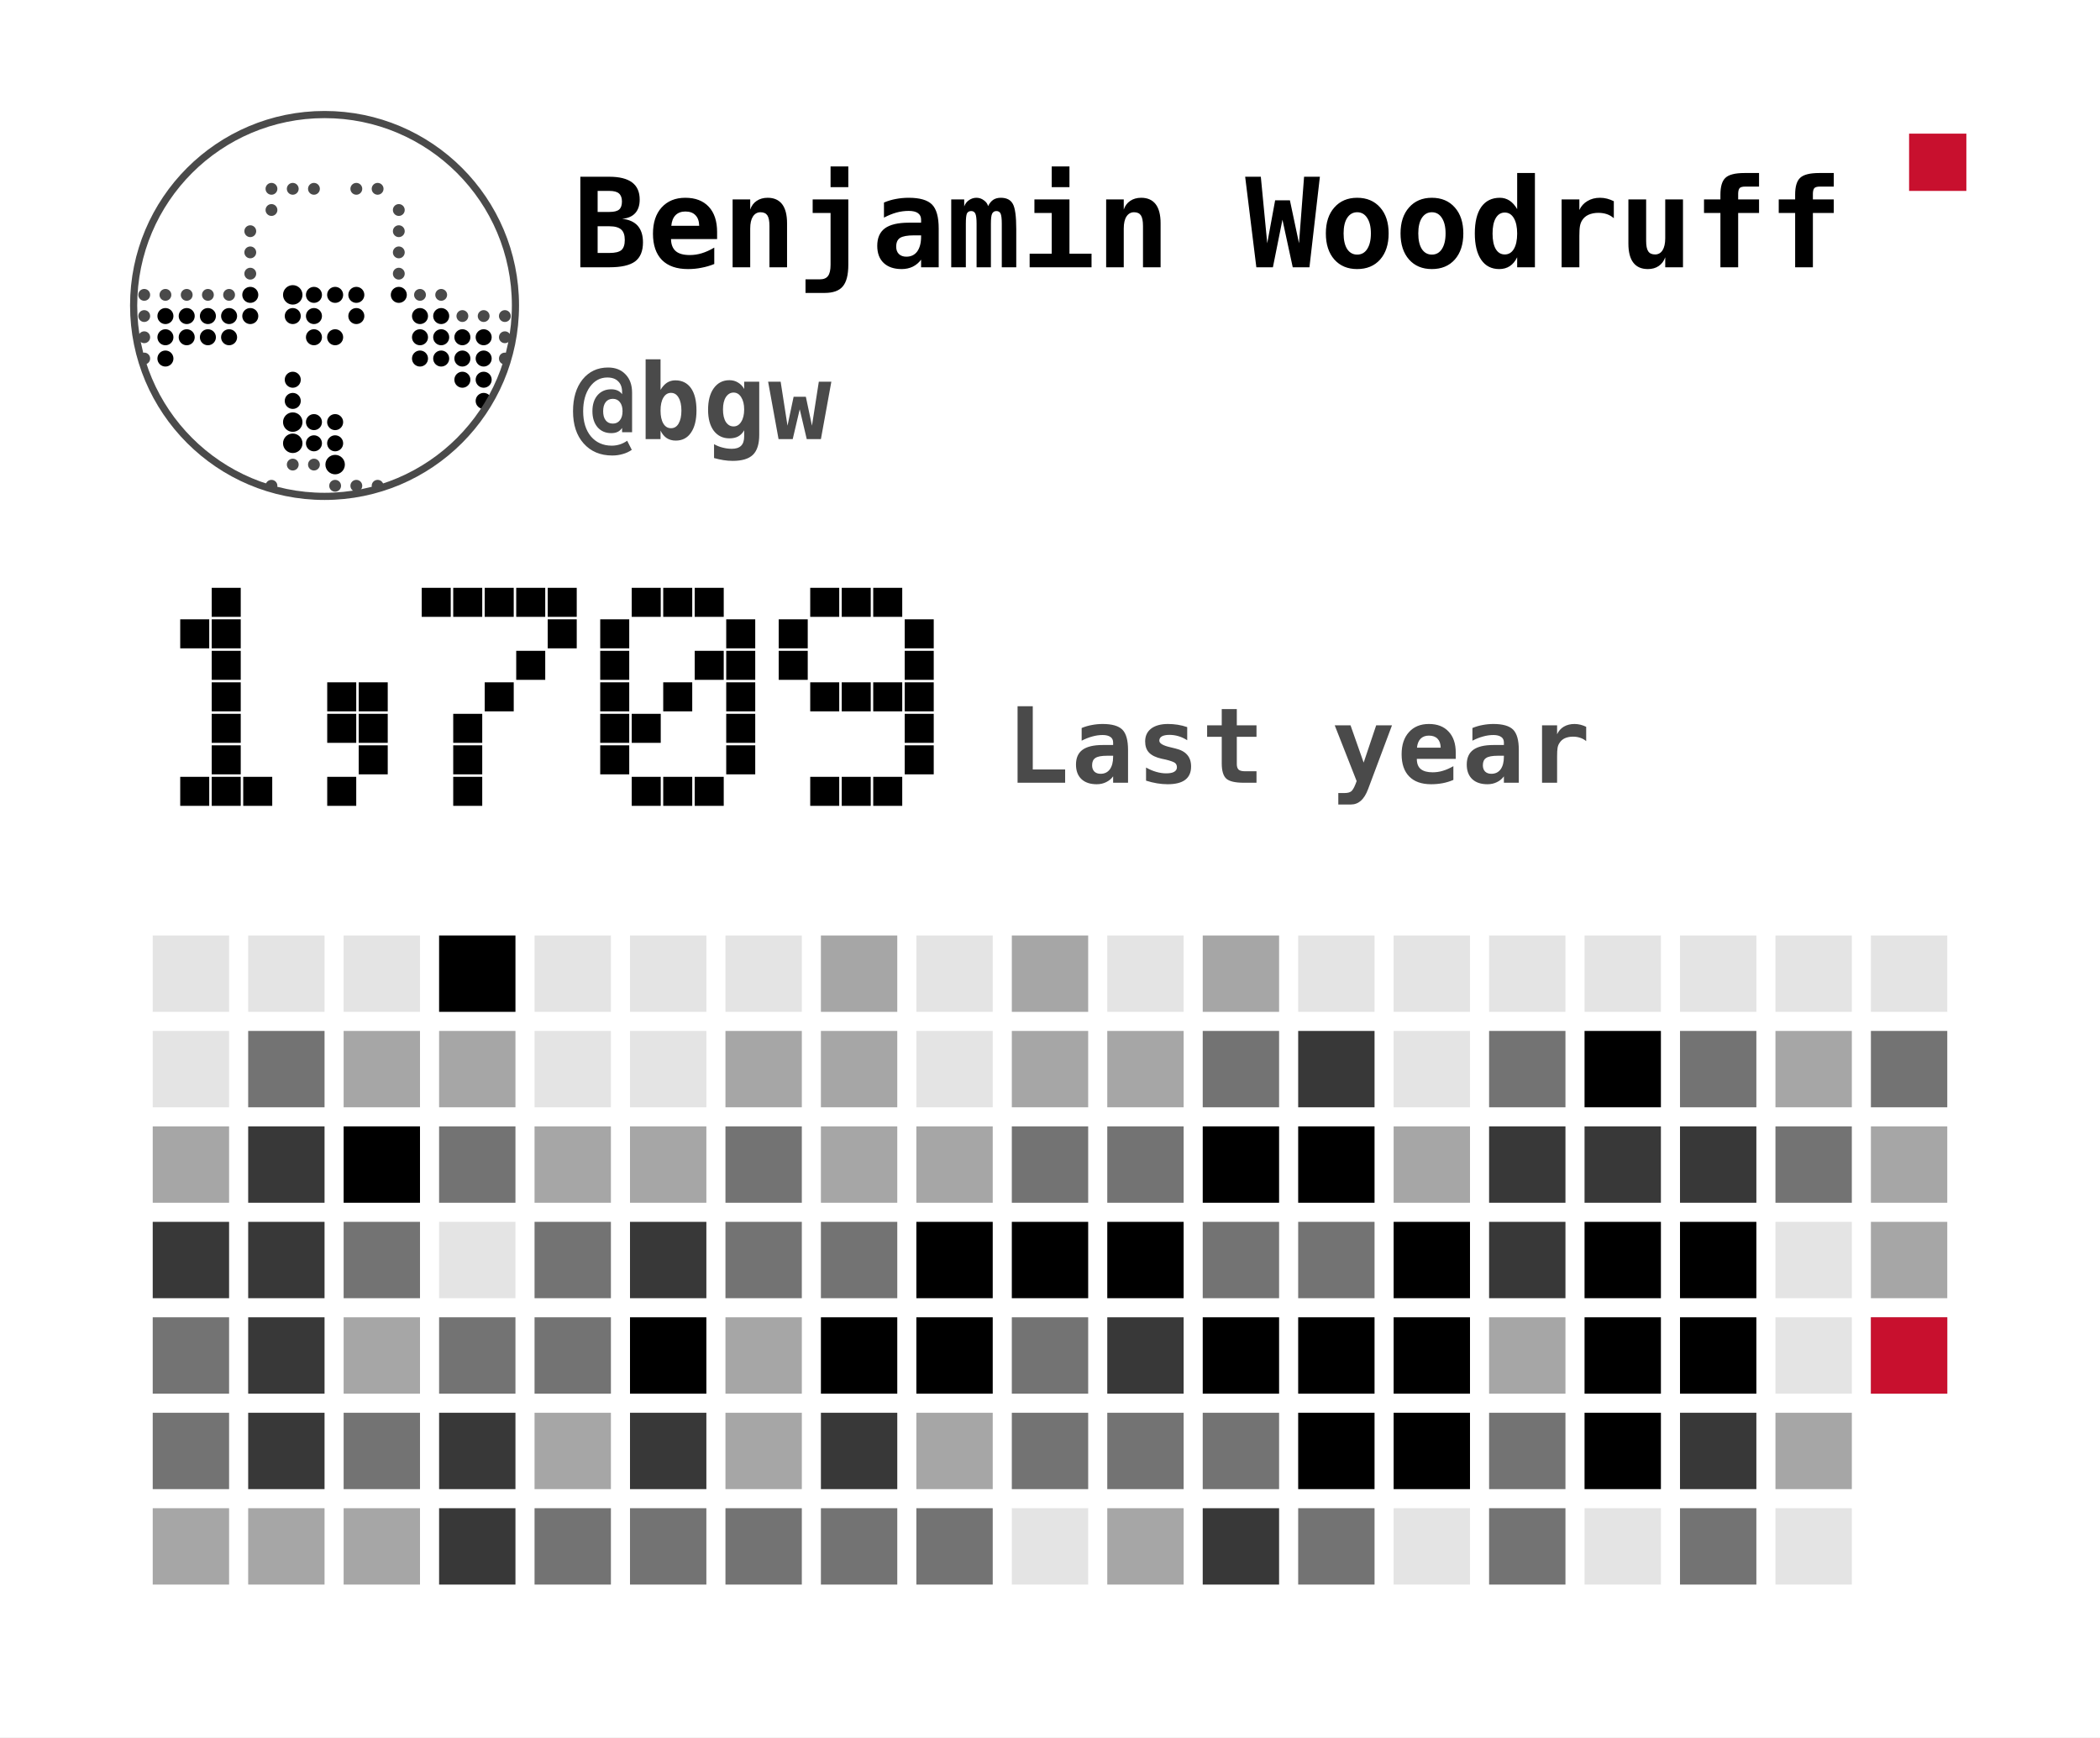
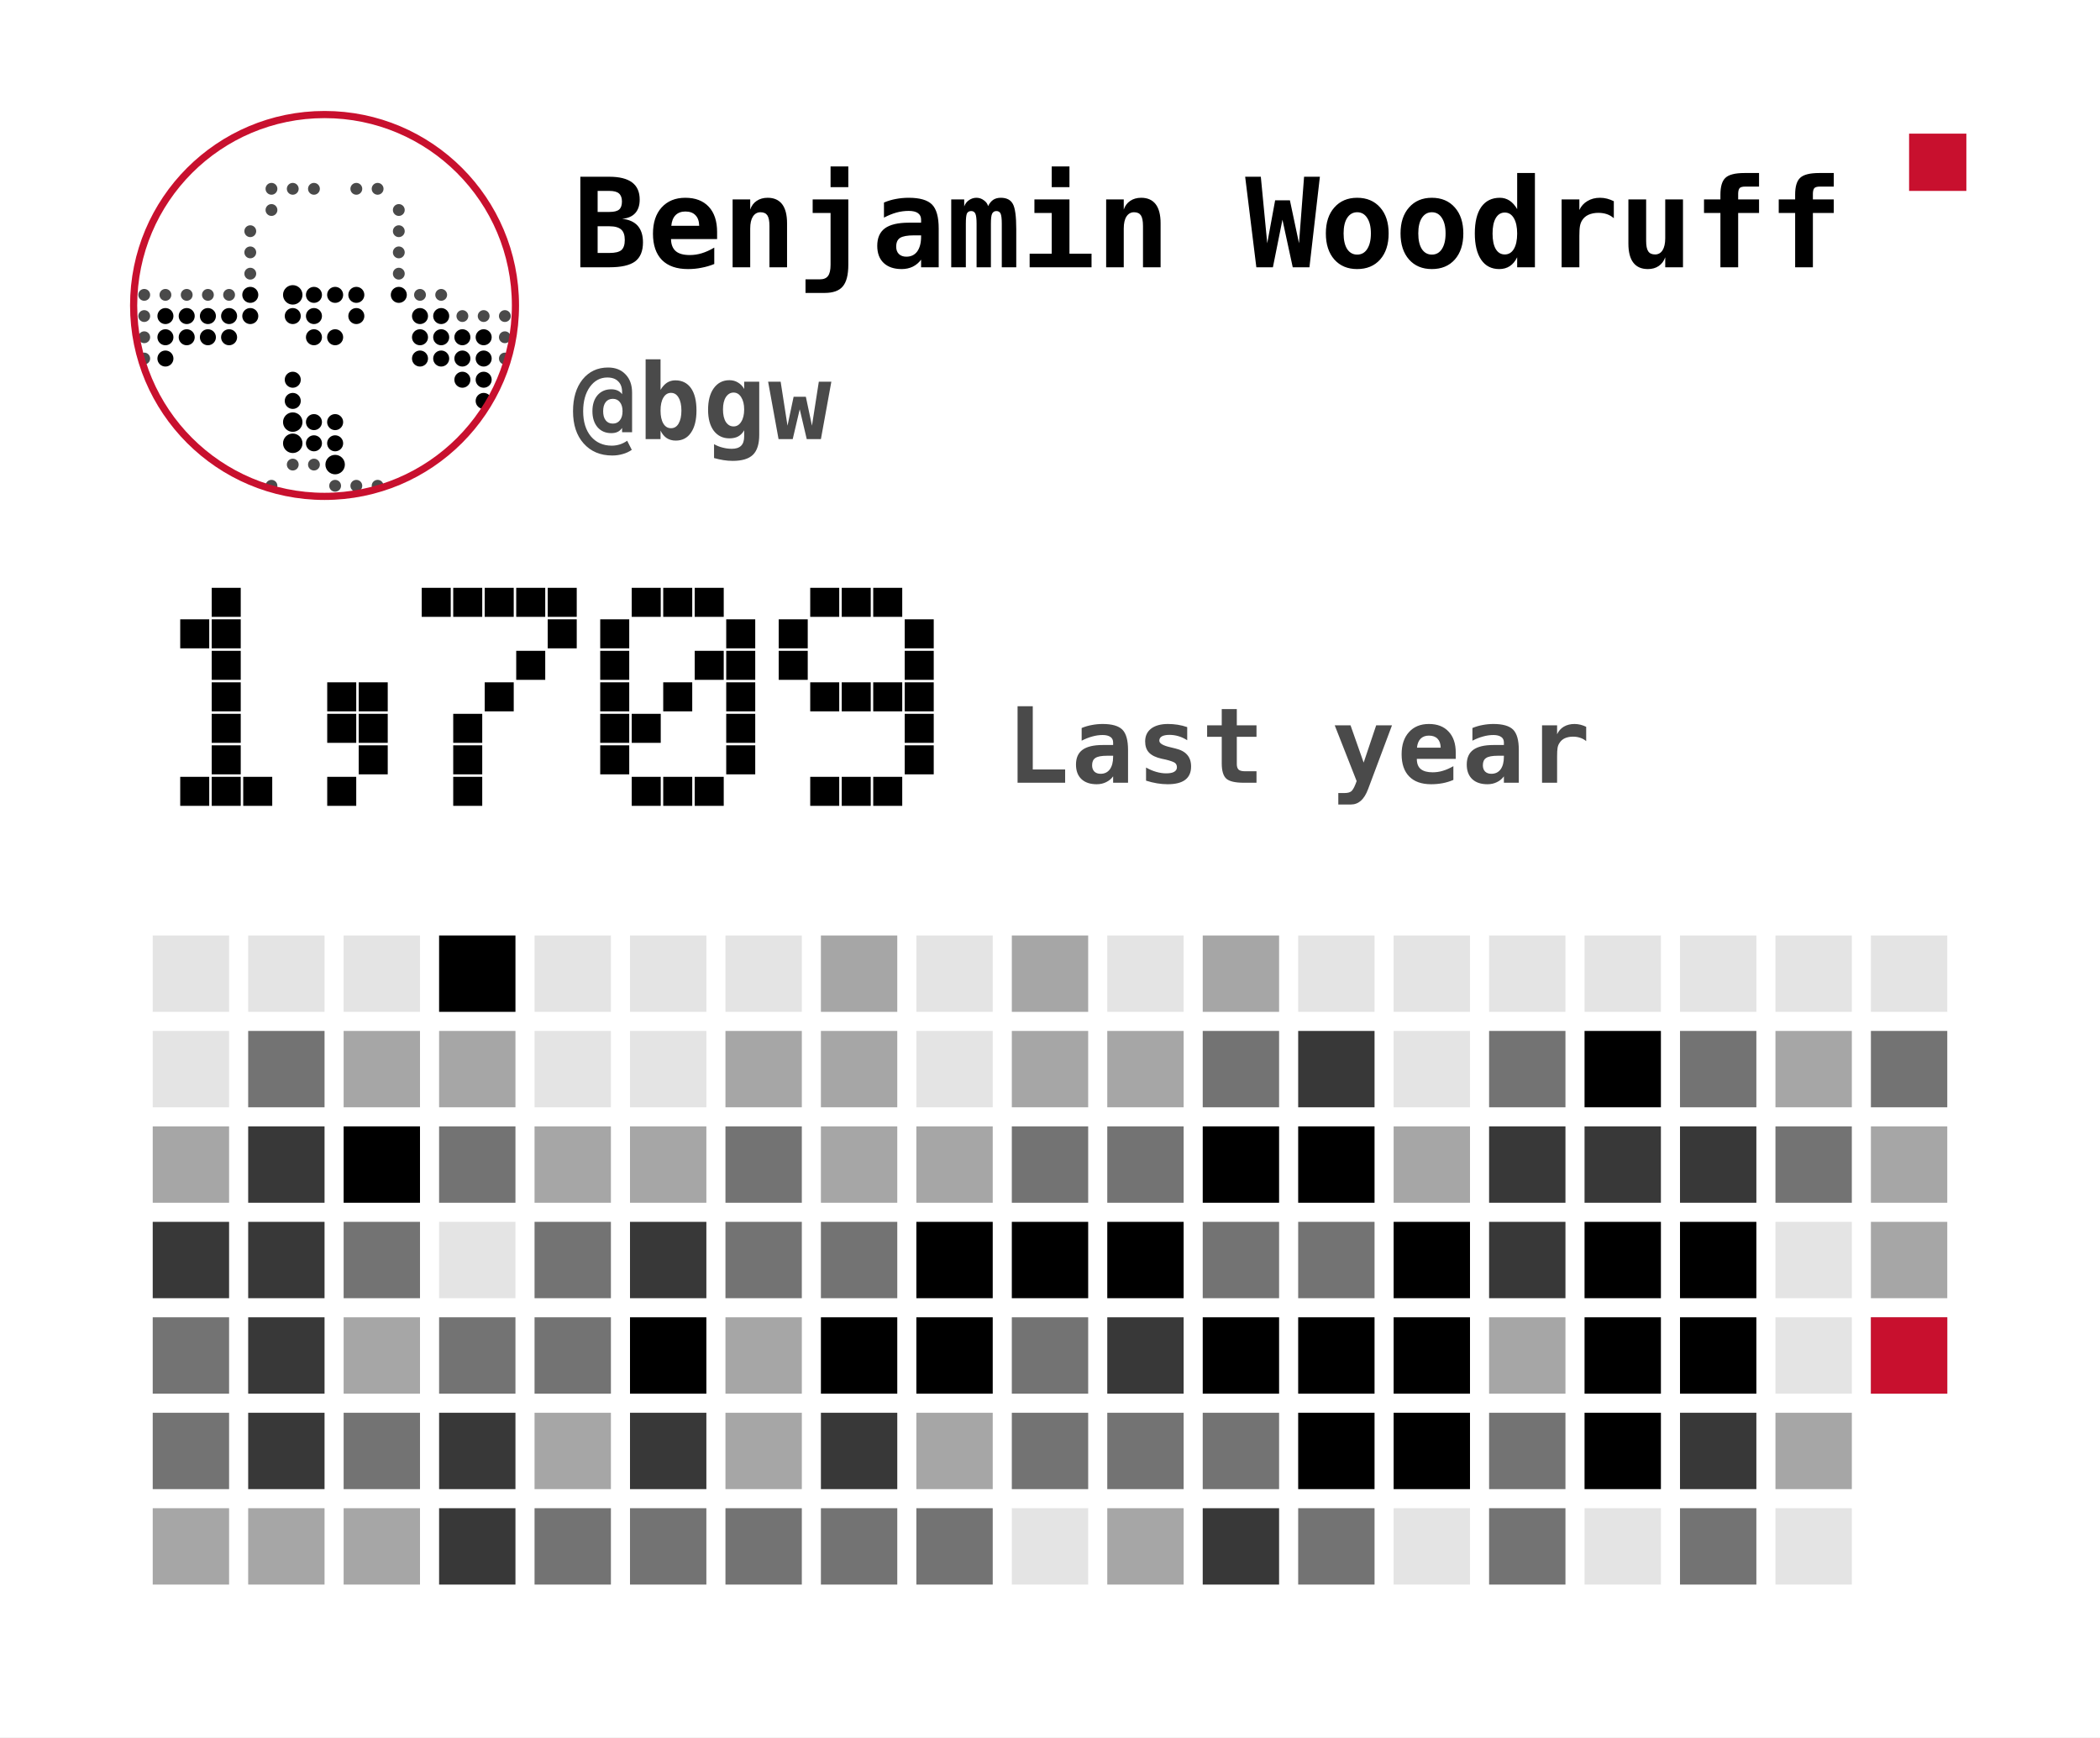
<svg xmlns="http://www.w3.org/2000/svg" width="220" height="182" viewBox="0 0 220 182" role="img">
  <rect width="220" height="182" fill="#FFFFFF" />
  <rect x="14" y="14" width="0" height="0" fill="#C8102E" />
  <clipPath id="pfp">
    <circle cx="34.00" cy="32.00" r="20.00" />
  </clipPath>
  <g clip-path="url(#pfp)">
    <circle cx="28.44" cy="19.78" r="0.62" fill="#4A4A4A" />
    <circle cx="30.67" cy="19.78" r="0.62" fill="#4A4A4A" />
    <circle cx="32.89" cy="19.78" r="0.62" fill="#4A4A4A" />
    <circle cx="37.33" cy="19.78" r="0.62" fill="#4A4A4A" />
    <circle cx="39.56" cy="19.78" r="0.62" fill="#4A4A4A" />
    <circle cx="28.44" cy="22.00" r="0.62" fill="#4A4A4A" />
    <circle cx="41.78" cy="22.00" r="0.62" fill="#4A4A4A" />
    <circle cx="26.22" cy="24.22" r="0.62" fill="#4A4A4A" />
    <circle cx="41.78" cy="24.22" r="0.62" fill="#4A4A4A" />
    <circle cx="26.22" cy="26.44" r="0.62" fill="#4A4A4A" />
    <circle cx="41.78" cy="26.44" r="0.62" fill="#4A4A4A" />
    <circle cx="26.22" cy="28.67" r="0.62" fill="#4A4A4A" />
    <circle cx="41.78" cy="28.67" r="0.62" fill="#4A4A4A" />
    <circle cx="15.11" cy="30.89" r="0.62" fill="#4A4A4A" />
    <circle cx="17.33" cy="30.89" r="0.62" fill="#4A4A4A" />
    <circle cx="19.56" cy="30.89" r="0.62" fill="#4A4A4A" />
    <circle cx="21.78" cy="30.89" r="0.62" fill="#4A4A4A" />
    <circle cx="24.00" cy="30.89" r="0.62" fill="#4A4A4A" />
    <circle cx="26.22" cy="30.89" r="0.84" fill="#000000" />
    <circle cx="30.67" cy="30.89" r="1.02" fill="#000000" />
    <circle cx="32.89" cy="30.89" r="0.84" fill="#000000" />
    <circle cx="35.11" cy="30.89" r="0.84" fill="#000000" />
    <circle cx="37.33" cy="30.89" r="0.84" fill="#000000" />
    <circle cx="41.78" cy="30.89" r="0.84" fill="#000000" />
    <circle cx="44.00" cy="30.89" r="0.62" fill="#4A4A4A" />
    <circle cx="46.22" cy="30.89" r="0.62" fill="#4A4A4A" />
    <circle cx="15.11" cy="33.11" r="0.62" fill="#4A4A4A" />
    <circle cx="17.33" cy="33.11" r="0.84" fill="#000000" />
    <circle cx="19.56" cy="33.11" r="0.84" fill="#000000" />
    <circle cx="21.78" cy="33.11" r="0.84" fill="#000000" />
    <circle cx="24.00" cy="33.11" r="0.84" fill="#000000" />
    <circle cx="26.22" cy="33.11" r="0.84" fill="#000000" />
    <circle cx="30.67" cy="33.11" r="0.84" fill="#000000" />
    <circle cx="32.89" cy="33.11" r="0.84" fill="#000000" />
    <circle cx="37.33" cy="33.11" r="0.84" fill="#000000" />
    <circle cx="44.00" cy="33.11" r="0.84" fill="#000000" />
    <circle cx="46.22" cy="33.11" r="0.84" fill="#000000" />
    <circle cx="48.44" cy="33.11" r="0.62" fill="#4A4A4A" />
    <circle cx="50.67" cy="33.11" r="0.62" fill="#4A4A4A" />
    <circle cx="52.89" cy="33.11" r="0.62" fill="#4A4A4A" />
    <circle cx="15.11" cy="35.33" r="0.62" fill="#4A4A4A" />
    <circle cx="17.33" cy="35.33" r="0.84" fill="#000000" />
    <circle cx="19.56" cy="35.33" r="0.84" fill="#000000" />
    <circle cx="21.78" cy="35.33" r="0.84" fill="#000000" />
    <circle cx="24.00" cy="35.33" r="0.84" fill="#000000" />
    <circle cx="32.89" cy="35.33" r="0.84" fill="#000000" />
    <circle cx="35.11" cy="35.33" r="0.84" fill="#000000" />
    <circle cx="44.00" cy="35.33" r="0.84" fill="#000000" />
    <circle cx="46.22" cy="35.33" r="0.84" fill="#000000" />
    <circle cx="48.44" cy="35.33" r="0.84" fill="#000000" />
    <circle cx="50.67" cy="35.33" r="0.84" fill="#000000" />
    <circle cx="52.89" cy="35.33" r="0.62" fill="#4A4A4A" />
    <circle cx="15.11" cy="37.56" r="0.62" fill="#4A4A4A" />
    <circle cx="17.33" cy="37.56" r="0.84" fill="#000000" />
    <circle cx="44.00" cy="37.56" r="0.84" fill="#000000" />
    <circle cx="46.22" cy="37.56" r="0.84" fill="#000000" />
    <circle cx="48.44" cy="37.56" r="0.84" fill="#000000" />
    <circle cx="50.67" cy="37.56" r="0.84" fill="#000000" />
    <circle cx="52.89" cy="37.56" r="0.62" fill="#4A4A4A" />
    <circle cx="15.11" cy="39.78" r="0.62" fill="#4A4A4A" />
    <circle cx="30.67" cy="39.78" r="0.84" fill="#000000" />
    <circle cx="48.44" cy="39.78" r="0.84" fill="#000000" />
    <circle cx="50.67" cy="39.78" r="0.84" fill="#000000" />
    <circle cx="52.89" cy="39.78" r="0.62" fill="#4A4A4A" />
    <circle cx="15.11" cy="42.00" r="0.62" fill="#4A4A4A" />
    <circle cx="30.67" cy="42.00" r="0.84" fill="#000000" />
    <circle cx="50.67" cy="42.00" r="0.84" fill="#000000" />
    <circle cx="52.89" cy="42.00" r="0.62" fill="#4A4A4A" />
    <circle cx="15.11" cy="44.22" r="0.62" fill="#4A4A4A" />
    <circle cx="30.67" cy="44.22" r="1.02" fill="#000000" />
    <circle cx="32.89" cy="44.22" r="0.84" fill="#000000" />
    <circle cx="35.11" cy="44.22" r="0.84" fill="#000000" />
    <circle cx="50.67" cy="44.22" r="0.84" fill="#000000" />
    <circle cx="52.89" cy="44.22" r="0.62" fill="#4A4A4A" />
    <circle cx="15.11" cy="46.44" r="0.62" fill="#4A4A4A" />
    <circle cx="30.67" cy="46.44" r="1.02" fill="#000000" />
    <circle cx="32.89" cy="46.44" r="0.84" fill="#000000" />
    <circle cx="35.11" cy="46.44" r="0.84" fill="#000000" />
    <circle cx="50.67" cy="46.44" r="0.84" fill="#000000" />
    <circle cx="52.89" cy="46.44" r="0.62" fill="#4A4A4A" />
    <circle cx="15.11" cy="48.67" r="0.62" fill="#4A4A4A" />
    <circle cx="30.67" cy="48.67" r="0.62" fill="#4A4A4A" />
    <circle cx="32.89" cy="48.67" r="0.62" fill="#4A4A4A" />
    <circle cx="35.11" cy="48.67" r="1.02" fill="#000000" />
    <circle cx="50.67" cy="48.67" r="0.84" fill="#000000" />
    <circle cx="52.89" cy="48.67" r="0.62" fill="#4A4A4A" />
    <circle cx="15.11" cy="50.89" r="0.62" fill="#4A4A4A" />
    <circle cx="17.33" cy="50.89" r="0.62" fill="#4A4A4A" />
    <circle cx="19.56" cy="50.89" r="0.62" fill="#4A4A4A" />
    <circle cx="21.78" cy="50.89" r="0.62" fill="#4A4A4A" />
    <circle cx="24.00" cy="50.89" r="0.62" fill="#4A4A4A" />
    <circle cx="26.22" cy="50.89" r="0.62" fill="#4A4A4A" />
    <circle cx="28.44" cy="50.89" r="0.62" fill="#4A4A4A" />
    <circle cx="35.11" cy="50.89" r="0.62" fill="#4A4A4A" />
    <circle cx="37.33" cy="50.89" r="0.62" fill="#4A4A4A" />
    <circle cx="39.56" cy="50.89" r="0.62" fill="#4A4A4A" />
    <circle cx="41.78" cy="50.89" r="0.62" fill="#4A4A4A" />
    <circle cx="44.00" cy="50.89" r="0.62" fill="#4A4A4A" />
    <circle cx="46.22" cy="50.89" r="0.62" fill="#4A4A4A" />
    <circle cx="48.44" cy="50.89" r="0.62" fill="#4A4A4A" />
    <circle cx="50.67" cy="50.89" r="0.62" fill="#4A4A4A" />
    <circle cx="52.89" cy="50.89" r="0.62" fill="#4A4A4A" />
  </g>
-   <circle cx="34.00" cy="32.00" r="20.00" fill="none" stroke="#4A4A4A" stroke-width="0.75" />
+   <circle cx="34.00" cy="32.00" r="20.00" fill="none" stroke="#C8102E" stroke-width="0.75" />
  <text x="60" y="28" fill="#000000" text-anchor="start" font-family="ui-monospace, Geist Mono, monospace" font-weight="700" font-size="13" letter-spacing="0" dominant-baseline="auto">Benjamin Woodruff ‮</text>
  <text x="60" y="46" fill="#4A4A4A" text-anchor="start" font-family="ui-monospace, Geist Mono, monospace" font-weight="700" font-size="11" letter-spacing="0.2" dominant-baseline="auto">@bgw</text>
  <rect x="22.18" y="61.58" width="3.04" height="3.04" fill="#000000" />
  <rect x="18.88" y="64.88" width="3.04" height="3.04" fill="#000000" />
  <rect x="22.18" y="64.88" width="3.04" height="3.04" fill="#000000" />
  <rect x="22.18" y="68.18" width="3.04" height="3.04" fill="#000000" />
  <rect x="22.18" y="71.48" width="3.04" height="3.04" fill="#000000" />
  <rect x="22.18" y="74.78" width="3.04" height="3.04" fill="#000000" />
  <rect x="22.18" y="78.08" width="3.04" height="3.04" fill="#000000" />
  <rect x="18.88" y="81.38" width="3.04" height="3.04" fill="#000000" />
  <rect x="22.18" y="81.38" width="3.04" height="3.04" fill="#000000" />
  <rect x="25.48" y="81.38" width="3.04" height="3.04" fill="#000000" />
  <rect x="34.28" y="71.48" width="3.04" height="3.04" fill="#000000" />
  <rect x="37.58" y="71.48" width="3.04" height="3.04" fill="#000000" />
  <rect x="34.28" y="74.78" width="3.04" height="3.04" fill="#000000" />
  <rect x="37.58" y="74.78" width="3.04" height="3.04" fill="#000000" />
  <rect x="37.58" y="78.08" width="3.04" height="3.04" fill="#000000" />
  <rect x="34.28" y="81.38" width="3.04" height="3.04" fill="#000000" />
  <rect x="44.18" y="61.58" width="3.04" height="3.04" fill="#000000" />
  <rect x="47.48" y="61.58" width="3.04" height="3.04" fill="#000000" />
  <rect x="50.78" y="61.58" width="3.04" height="3.04" fill="#000000" />
  <rect x="54.08" y="61.58" width="3.04" height="3.04" fill="#000000" />
  <rect x="57.38" y="61.58" width="3.04" height="3.04" fill="#000000" />
  <rect x="57.38" y="64.88" width="3.04" height="3.04" fill="#000000" />
  <rect x="54.08" y="68.18" width="3.04" height="3.04" fill="#000000" />
  <rect x="50.78" y="71.48" width="3.04" height="3.04" fill="#000000" />
  <rect x="47.48" y="74.78" width="3.04" height="3.04" fill="#000000" />
  <rect x="47.48" y="78.08" width="3.04" height="3.04" fill="#000000" />
  <rect x="47.48" y="81.38" width="3.04" height="3.04" fill="#000000" />
  <rect x="66.18" y="61.58" width="3.04" height="3.04" fill="#000000" />
  <rect x="69.48" y="61.58" width="3.04" height="3.04" fill="#000000" />
  <rect x="72.78" y="61.58" width="3.04" height="3.04" fill="#000000" />
  <rect x="62.88" y="64.88" width="3.04" height="3.04" fill="#000000" />
  <rect x="76.08" y="64.88" width="3.04" height="3.04" fill="#000000" />
  <rect x="62.88" y="68.18" width="3.04" height="3.04" fill="#000000" />
  <rect x="72.78" y="68.18" width="3.04" height="3.04" fill="#000000" />
  <rect x="76.08" y="68.18" width="3.04" height="3.04" fill="#000000" />
  <rect x="62.88" y="71.48" width="3.04" height="3.04" fill="#000000" />
  <rect x="69.48" y="71.48" width="3.04" height="3.04" fill="#000000" />
  <rect x="76.08" y="71.48" width="3.04" height="3.04" fill="#000000" />
  <rect x="62.88" y="74.78" width="3.04" height="3.04" fill="#000000" />
  <rect x="66.18" y="74.78" width="3.04" height="3.04" fill="#000000" />
  <rect x="76.08" y="74.78" width="3.04" height="3.04" fill="#000000" />
  <rect x="62.88" y="78.08" width="3.04" height="3.04" fill="#000000" />
  <rect x="76.08" y="78.08" width="3.04" height="3.04" fill="#000000" />
  <rect x="66.18" y="81.38" width="3.04" height="3.04" fill="#000000" />
  <rect x="69.48" y="81.38" width="3.04" height="3.04" fill="#000000" />
  <rect x="72.78" y="81.38" width="3.04" height="3.04" fill="#000000" />
  <rect x="84.88" y="61.58" width="3.04" height="3.04" fill="#000000" />
  <rect x="88.18" y="61.58" width="3.04" height="3.04" fill="#000000" />
  <rect x="91.48" y="61.58" width="3.04" height="3.04" fill="#000000" />
  <rect x="81.58" y="64.88" width="3.04" height="3.04" fill="#000000" />
  <rect x="94.78" y="64.88" width="3.04" height="3.04" fill="#000000" />
  <rect x="81.58" y="68.18" width="3.04" height="3.04" fill="#000000" />
  <rect x="94.78" y="68.18" width="3.04" height="3.04" fill="#000000" />
  <rect x="84.88" y="71.48" width="3.04" height="3.04" fill="#000000" />
  <rect x="88.18" y="71.48" width="3.04" height="3.04" fill="#000000" />
  <rect x="91.48" y="71.48" width="3.04" height="3.04" fill="#000000" />
  <rect x="94.78" y="71.48" width="3.04" height="3.04" fill="#000000" />
  <rect x="94.78" y="74.78" width="3.04" height="3.04" fill="#000000" />
  <rect x="94.78" y="78.08" width="3.04" height="3.04" fill="#000000" />
  <rect x="84.88" y="81.38" width="3.04" height="3.04" fill="#000000" />
  <rect x="88.18" y="81.38" width="3.04" height="3.04" fill="#000000" />
  <rect x="91.48" y="81.38" width="3.04" height="3.04" fill="#000000" />
  <text x="105.4" y="82.0" fill="#4A4A4A" text-anchor="start" font-family="ui-monospace, Geist Mono, monospace" font-weight="700" font-size="11" letter-spacing="0.2" dominant-baseline="auto">Last year</text>
  <rect x="200" y="14" width="6" height="6" fill="#C8102E" />
  <rect x="16" y="98" width="8" height="8" fill="#E4E4E4" />
  <rect x="16" y="108" width="8" height="8" fill="#E4E4E4" />
  <rect x="16" y="118" width="8" height="8" fill="#000000" opacity="0.35" />
  <rect x="16" y="128" width="8" height="8" fill="#000000" opacity="0.78" />
  <rect x="16" y="138" width="8" height="8" fill="#000000" opacity="0.55" />
  <rect x="16" y="148" width="8" height="8" fill="#000000" opacity="0.55" />
  <rect x="16" y="158" width="8" height="8" fill="#000000" opacity="0.35" />
  <rect x="26" y="98" width="8" height="8" fill="#E4E4E4" />
  <rect x="26" y="108" width="8" height="8" fill="#000000" opacity="0.55" />
  <rect x="26" y="118" width="8" height="8" fill="#000000" opacity="0.78" />
  <rect x="26" y="128" width="8" height="8" fill="#000000" opacity="0.78" />
  <rect x="26" y="138" width="8" height="8" fill="#000000" opacity="0.78" />
  <rect x="26" y="148" width="8" height="8" fill="#000000" opacity="0.78" />
  <rect x="26" y="158" width="8" height="8" fill="#000000" opacity="0.35" />
  <rect x="36" y="98" width="8" height="8" fill="#E4E4E4" />
  <rect x="36" y="108" width="8" height="8" fill="#000000" opacity="0.35" />
  <rect x="36" y="118" width="8" height="8" fill="#000000" />
  <rect x="36" y="128" width="8" height="8" fill="#000000" opacity="0.55" />
  <rect x="36" y="138" width="8" height="8" fill="#000000" opacity="0.35" />
  <rect x="36" y="148" width="8" height="8" fill="#000000" opacity="0.55" />
  <rect x="36" y="158" width="8" height="8" fill="#000000" opacity="0.35" />
  <rect x="46" y="98" width="8" height="8" fill="#000000" />
  <rect x="46" y="108" width="8" height="8" fill="#000000" opacity="0.35" />
  <rect x="46" y="118" width="8" height="8" fill="#000000" opacity="0.55" />
  <rect x="46" y="128" width="8" height="8" fill="#E4E4E4" />
  <rect x="46" y="138" width="8" height="8" fill="#000000" opacity="0.55" />
  <rect x="46" y="148" width="8" height="8" fill="#000000" opacity="0.78" />
  <rect x="46" y="158" width="8" height="8" fill="#000000" opacity="0.78" />
  <rect x="56" y="98" width="8" height="8" fill="#E4E4E4" />
  <rect x="56" y="108" width="8" height="8" fill="#E4E4E4" />
  <rect x="56" y="118" width="8" height="8" fill="#000000" opacity="0.35" />
  <rect x="56" y="128" width="8" height="8" fill="#000000" opacity="0.55" />
  <rect x="56" y="138" width="8" height="8" fill="#000000" opacity="0.55" />
  <rect x="56" y="148" width="8" height="8" fill="#000000" opacity="0.35" />
  <rect x="56" y="158" width="8" height="8" fill="#000000" opacity="0.55" />
  <rect x="66" y="98" width="8" height="8" fill="#E4E4E4" />
  <rect x="66" y="108" width="8" height="8" fill="#E4E4E4" />
  <rect x="66" y="118" width="8" height="8" fill="#000000" opacity="0.35" />
  <rect x="66" y="128" width="8" height="8" fill="#000000" opacity="0.78" />
  <rect x="66" y="138" width="8" height="8" fill="#000000" />
  <rect x="66" y="148" width="8" height="8" fill="#000000" opacity="0.78" />
  <rect x="66" y="158" width="8" height="8" fill="#000000" opacity="0.55" />
  <rect x="76" y="98" width="8" height="8" fill="#E4E4E4" />
  <rect x="76" y="108" width="8" height="8" fill="#000000" opacity="0.35" />
  <rect x="76" y="118" width="8" height="8" fill="#000000" opacity="0.55" />
  <rect x="76" y="128" width="8" height="8" fill="#000000" opacity="0.55" />
  <rect x="76" y="138" width="8" height="8" fill="#000000" opacity="0.35" />
  <rect x="76" y="148" width="8" height="8" fill="#000000" opacity="0.35" />
  <rect x="76" y="158" width="8" height="8" fill="#000000" opacity="0.55" />
  <rect x="86" y="98" width="8" height="8" fill="#000000" opacity="0.35" />
  <rect x="86" y="108" width="8" height="8" fill="#000000" opacity="0.35" />
  <rect x="86" y="118" width="8" height="8" fill="#000000" opacity="0.35" />
  <rect x="86" y="128" width="8" height="8" fill="#000000" opacity="0.55" />
  <rect x="86" y="138" width="8" height="8" fill="#000000" />
  <rect x="86" y="148" width="8" height="8" fill="#000000" opacity="0.78" />
  <rect x="86" y="158" width="8" height="8" fill="#000000" opacity="0.55" />
  <rect x="96" y="98" width="8" height="8" fill="#E4E4E4" />
  <rect x="96" y="108" width="8" height="8" fill="#E4E4E4" />
  <rect x="96" y="118" width="8" height="8" fill="#000000" opacity="0.35" />
  <rect x="96" y="128" width="8" height="8" fill="#000000" />
  <rect x="96" y="138" width="8" height="8" fill="#000000" />
  <rect x="96" y="148" width="8" height="8" fill="#000000" opacity="0.35" />
  <rect x="96" y="158" width="8" height="8" fill="#000000" opacity="0.55" />
  <rect x="106" y="98" width="8" height="8" fill="#000000" opacity="0.35" />
  <rect x="106" y="108" width="8" height="8" fill="#000000" opacity="0.35" />
  <rect x="106" y="118" width="8" height="8" fill="#000000" opacity="0.55" />
  <rect x="106" y="128" width="8" height="8" fill="#000000" />
  <rect x="106" y="138" width="8" height="8" fill="#000000" opacity="0.55" />
  <rect x="106" y="148" width="8" height="8" fill="#000000" opacity="0.55" />
  <rect x="106" y="158" width="8" height="8" fill="#E4E4E4" />
  <rect x="116" y="98" width="8" height="8" fill="#E4E4E4" />
  <rect x="116" y="108" width="8" height="8" fill="#000000" opacity="0.35" />
  <rect x="116" y="118" width="8" height="8" fill="#000000" opacity="0.55" />
  <rect x="116" y="128" width="8" height="8" fill="#000000" />
  <rect x="116" y="138" width="8" height="8" fill="#000000" opacity="0.78" />
  <rect x="116" y="148" width="8" height="8" fill="#000000" opacity="0.55" />
  <rect x="116" y="158" width="8" height="8" fill="#000000" opacity="0.35" />
  <rect x="126" y="98" width="8" height="8" fill="#000000" opacity="0.35" />
  <rect x="126" y="108" width="8" height="8" fill="#000000" opacity="0.55" />
  <rect x="126" y="118" width="8" height="8" fill="#000000" />
  <rect x="126" y="128" width="8" height="8" fill="#000000" opacity="0.55" />
  <rect x="126" y="138" width="8" height="8" fill="#000000" />
  <rect x="126" y="148" width="8" height="8" fill="#000000" opacity="0.55" />
  <rect x="126" y="158" width="8" height="8" fill="#000000" opacity="0.78" />
  <rect x="136" y="98" width="8" height="8" fill="#E4E4E4" />
  <rect x="136" y="108" width="8" height="8" fill="#000000" opacity="0.78" />
  <rect x="136" y="118" width="8" height="8" fill="#000000" />
  <rect x="136" y="128" width="8" height="8" fill="#000000" opacity="0.55" />
  <rect x="136" y="138" width="8" height="8" fill="#000000" />
  <rect x="136" y="148" width="8" height="8" fill="#000000" />
  <rect x="136" y="158" width="8" height="8" fill="#000000" opacity="0.55" />
  <rect x="146" y="98" width="8" height="8" fill="#E4E4E4" />
  <rect x="146" y="108" width="8" height="8" fill="#E4E4E4" />
  <rect x="146" y="118" width="8" height="8" fill="#000000" opacity="0.35" />
  <rect x="146" y="128" width="8" height="8" fill="#000000" />
  <rect x="146" y="138" width="8" height="8" fill="#000000" />
  <rect x="146" y="148" width="8" height="8" fill="#000000" />
  <rect x="146" y="158" width="8" height="8" fill="#E4E4E4" />
  <rect x="156" y="98" width="8" height="8" fill="#E4E4E4" />
  <rect x="156" y="108" width="8" height="8" fill="#000000" opacity="0.55" />
  <rect x="156" y="118" width="8" height="8" fill="#000000" opacity="0.78" />
  <rect x="156" y="128" width="8" height="8" fill="#000000" opacity="0.78" />
  <rect x="156" y="138" width="8" height="8" fill="#000000" opacity="0.35" />
  <rect x="156" y="148" width="8" height="8" fill="#000000" opacity="0.55" />
  <rect x="156" y="158" width="8" height="8" fill="#000000" opacity="0.55" />
  <rect x="166" y="98" width="8" height="8" fill="#E4E4E4" />
  <rect x="166" y="108" width="8" height="8" fill="#000000" />
  <rect x="166" y="118" width="8" height="8" fill="#000000" opacity="0.78" />
  <rect x="166" y="128" width="8" height="8" fill="#000000" />
  <rect x="166" y="138" width="8" height="8" fill="#000000" />
  <rect x="166" y="148" width="8" height="8" fill="#000000" />
  <rect x="166" y="158" width="8" height="8" fill="#E4E4E4" />
  <rect x="176" y="98" width="8" height="8" fill="#E4E4E4" />
  <rect x="176" y="108" width="8" height="8" fill="#000000" opacity="0.55" />
  <rect x="176" y="118" width="8" height="8" fill="#000000" opacity="0.78" />
  <rect x="176" y="128" width="8" height="8" fill="#000000" />
  <rect x="176" y="138" width="8" height="8" fill="#000000" />
  <rect x="176" y="148" width="8" height="8" fill="#000000" opacity="0.78" />
  <rect x="176" y="158" width="8" height="8" fill="#000000" opacity="0.55" />
  <rect x="186" y="98" width="8" height="8" fill="#E4E4E4" />
  <rect x="186" y="108" width="8" height="8" fill="#000000" opacity="0.35" />
  <rect x="186" y="118" width="8" height="8" fill="#000000" opacity="0.55" />
  <rect x="186" y="128" width="8" height="8" fill="#E4E4E4" />
  <rect x="186" y="138" width="8" height="8" fill="#E4E4E4" />
  <rect x="186" y="148" width="8" height="8" fill="#000000" opacity="0.35" />
  <rect x="186" y="158" width="8" height="8" fill="#E4E4E4" />
  <rect x="196" y="98" width="8" height="8" fill="#E4E4E4" />
  <rect x="196" y="108" width="8" height="8" fill="#000000" opacity="0.55" />
  <rect x="196" y="118" width="8" height="8" fill="#000000" opacity="0.35" />
  <rect x="196" y="128" width="8" height="8" fill="#000000" opacity="0.35" />
  <rect x="196" y="138" width="8" height="8" fill="#000000" opacity="0.35" />
  <rect x="196" y="138" width="8" height="8" fill="#C8102E" />
</svg>
